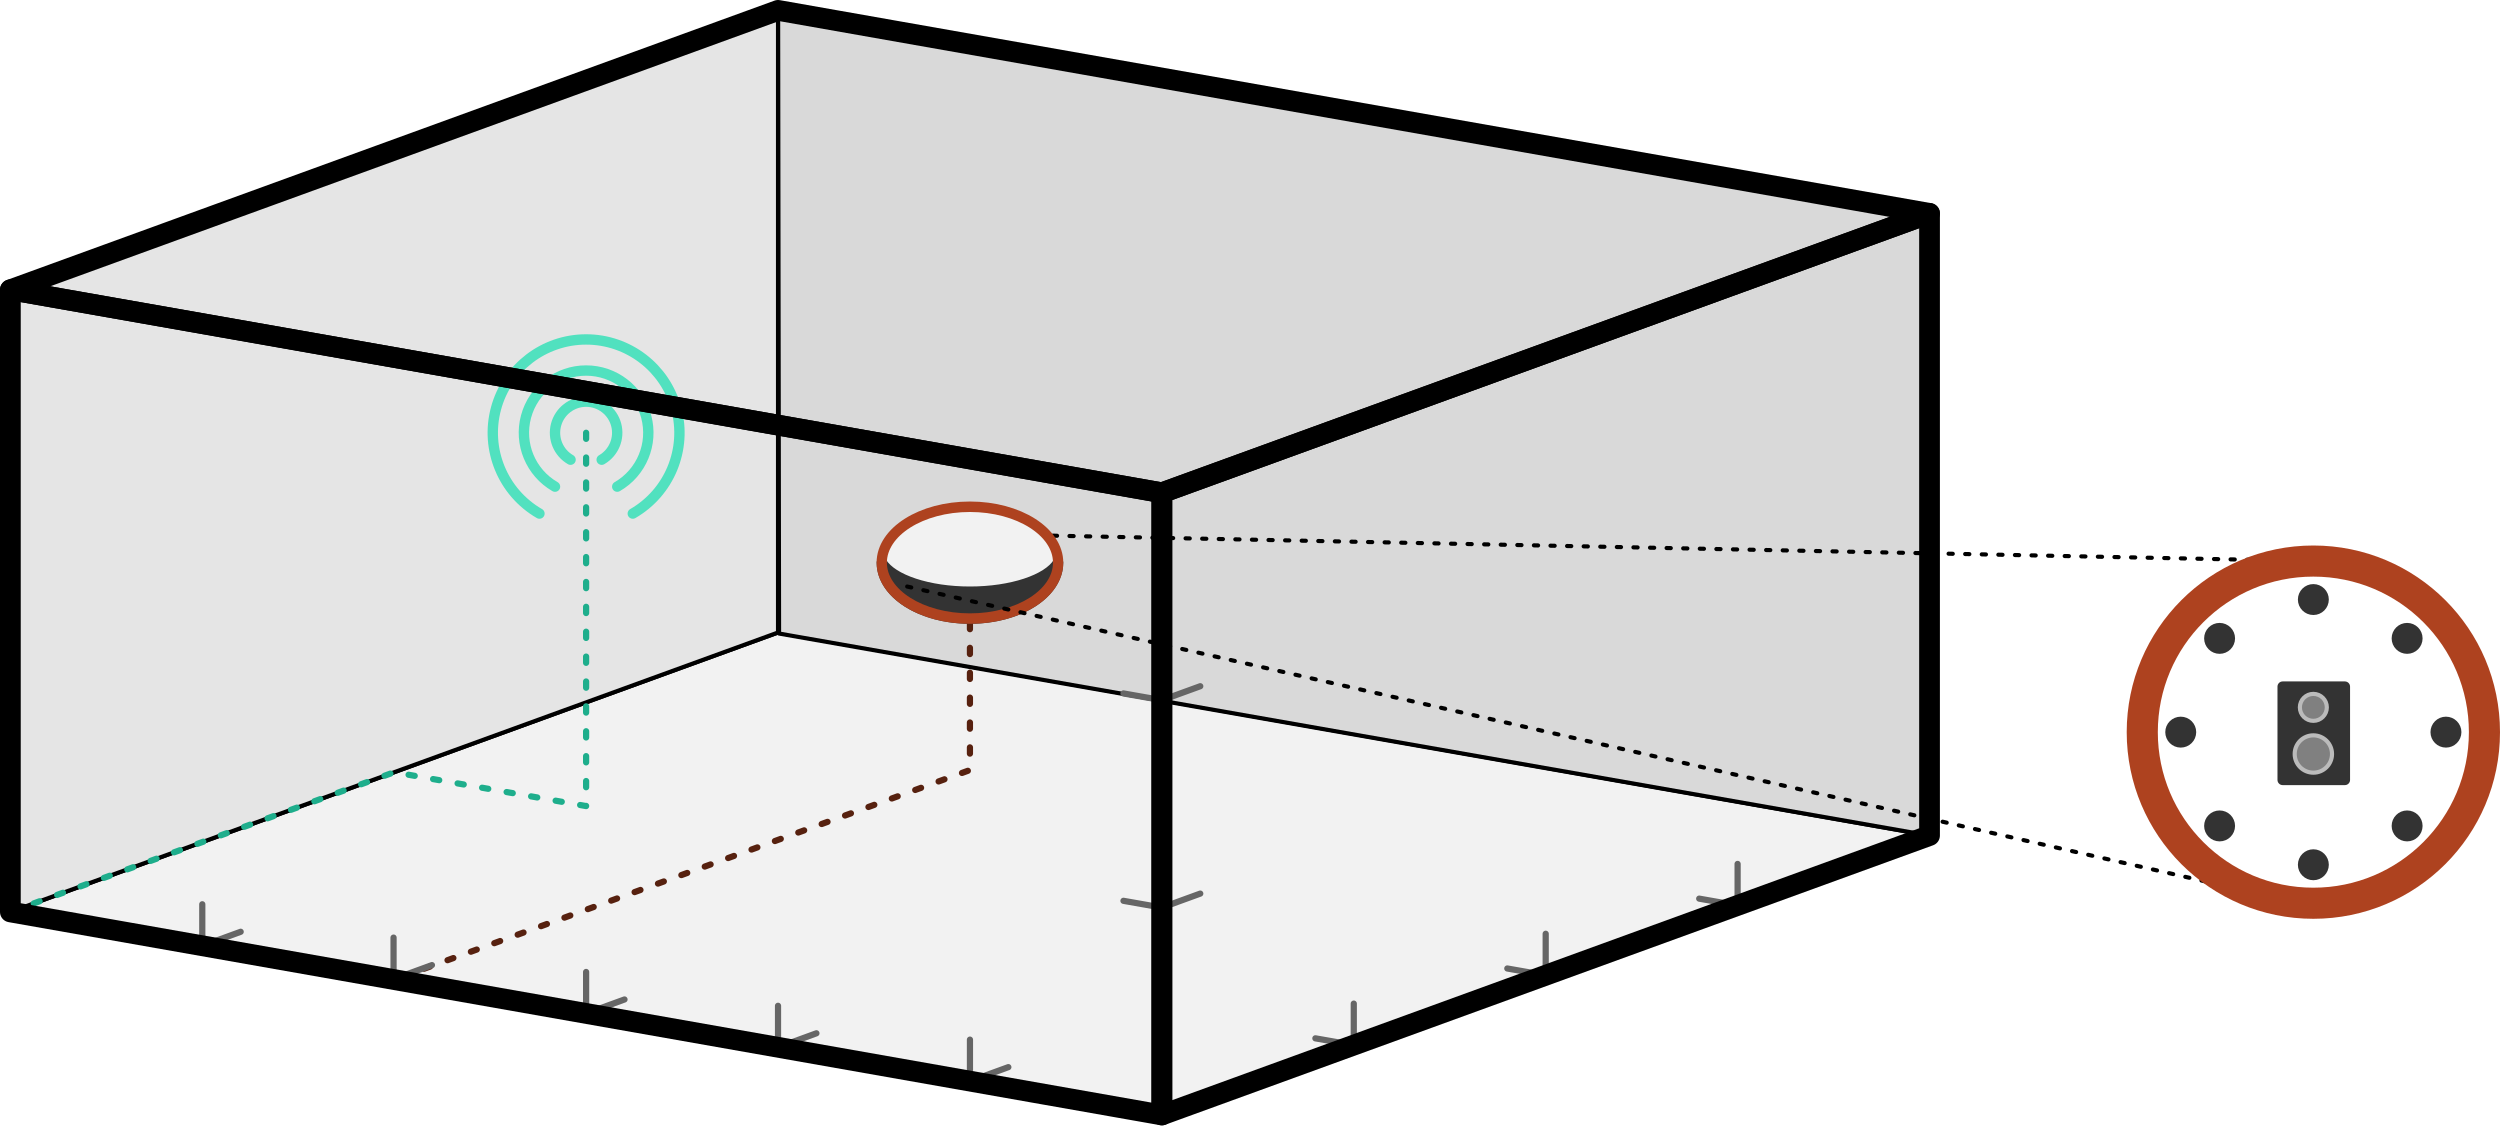
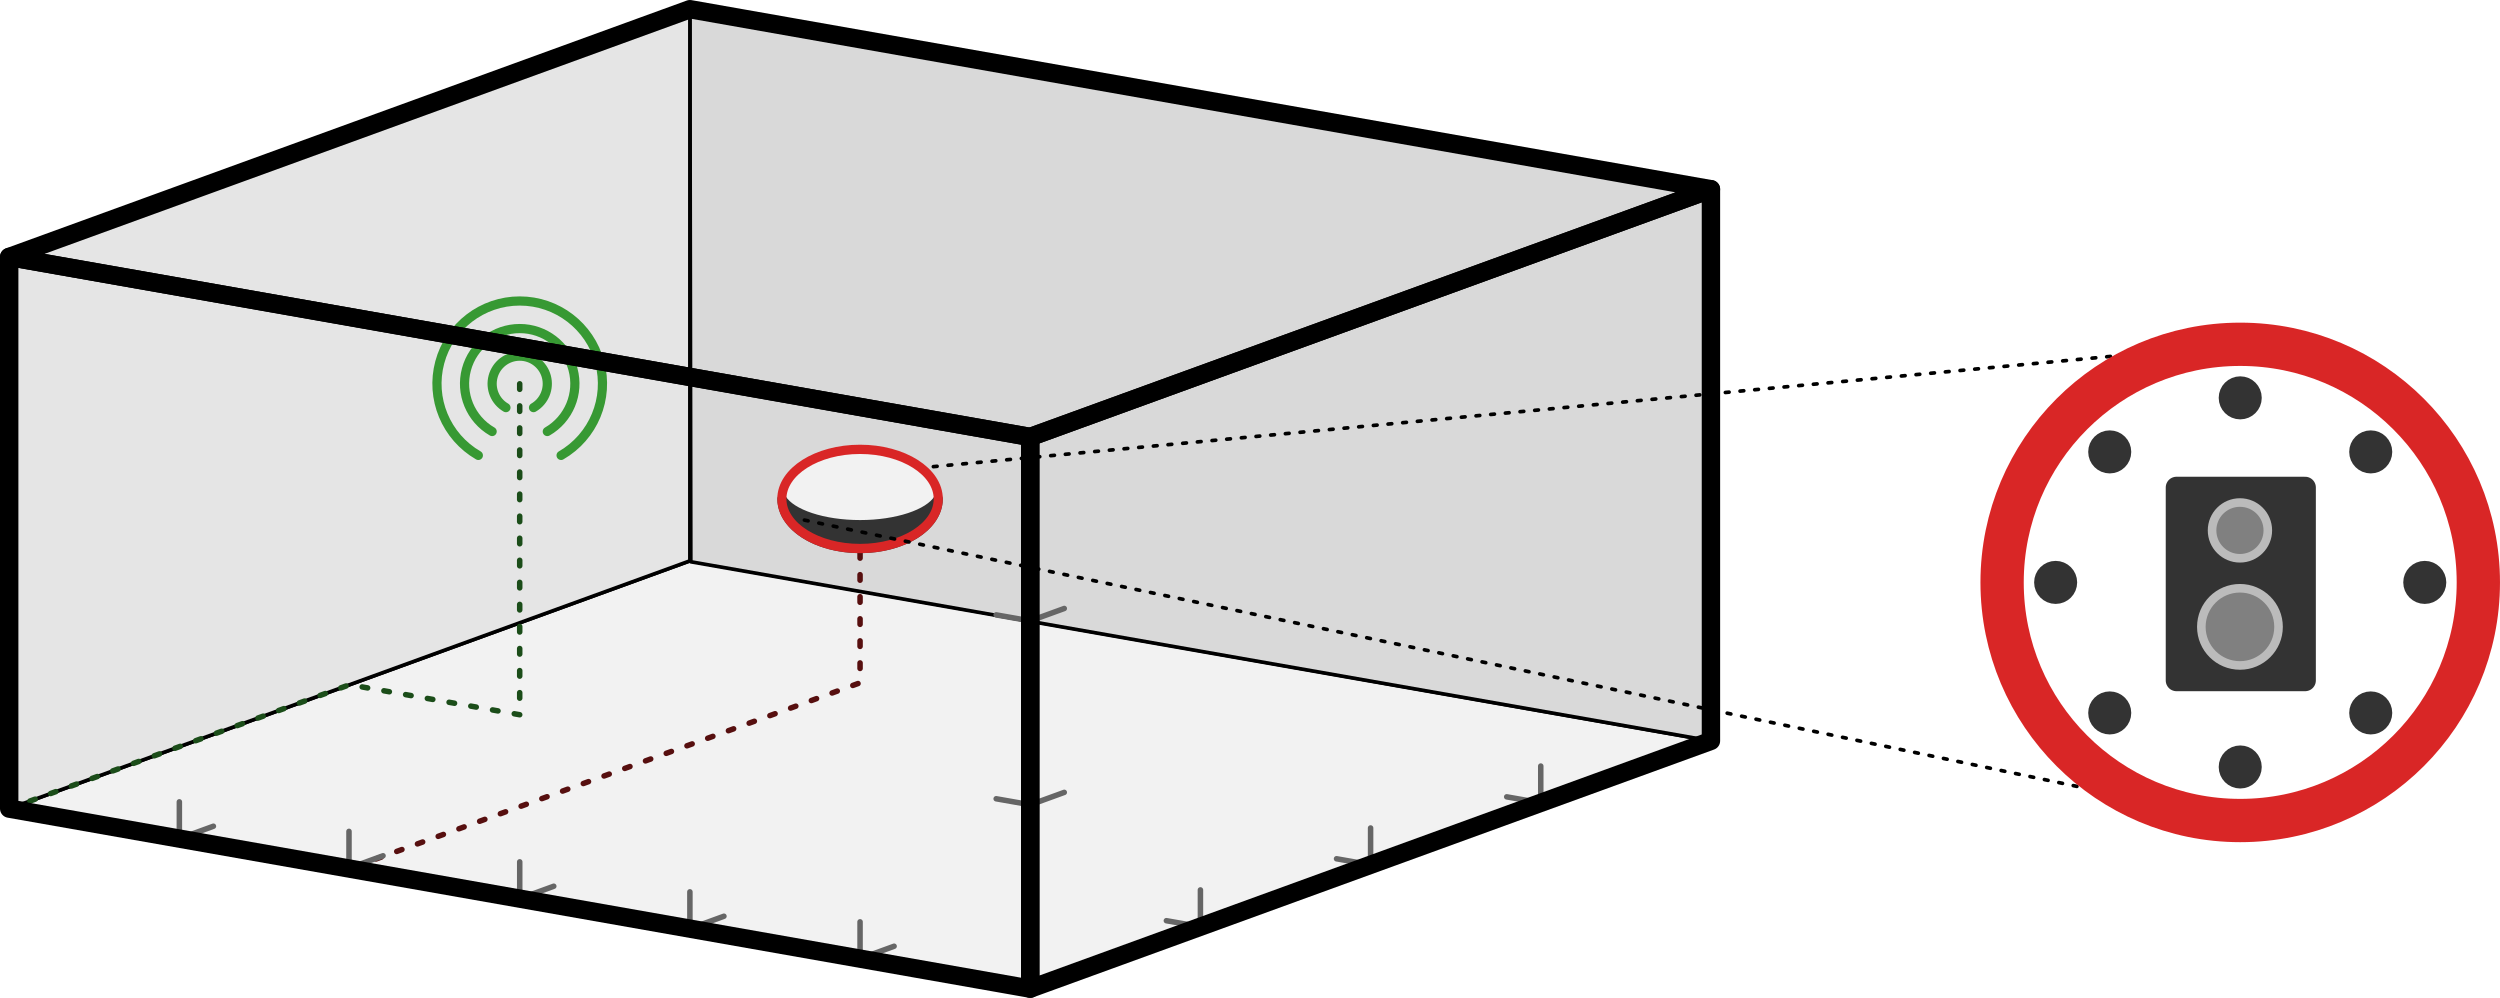
- <svg xmlns="http://www.w3.org/2000/svg" width="120.55mm" height="54.264mm" viewBox="0 0 120.55 54.264" version="1.1" id="svg1">
+ <svg xmlns="http://www.w3.org/2000/svg" width="106.409mm" height="42.472mm" viewBox="0 0 106.409 42.472" version="1.1" id="svg1">
  <defs id="defs1" />
  <g id="layer1" transform="translate(-26.18379,-147.0165)">
    <g id="g23" style="fill:#333333;fill-opacity:1;stroke:#333333;stroke-opacity:1" transform="translate(-18.50833,28.48648)" />
-     <g id="g5-8" transform="matrix(-1,0,0,1,136.6551,94.1451)" style="fill:#f9f9f9;fill-opacity:1;stroke-width:0.3;stroke-dasharray:none">
+     <g id="g5-8" transform="matrix(-0.7826959,0,0,0.7826959,112.6492,105.6343)" style="fill:#f9f9f9;fill-opacity:1;stroke-width:0.3;stroke-dasharray:none">
      <path style="font-variation-settings:normal;opacity:1;fill:#f2f2f2;fill-opacity:1;stroke:#000000;stroke-width:0.2;stroke-linecap:round;stroke-linejoin:round;stroke-miterlimit:4;stroke-dasharray:none;stroke-dashoffset:0;stroke-opacity:1;stop-color:#000000;stop-opacity:1" d="M 54.446,106.635 17.43,93.162 72.955,83.371 109.971,96.844 Z" id="path3-6" />
      <path style="font-variation-settings:normal;fill:#d9d9d9;fill-opacity:1;stroke:#000000;stroke-width:0.2;stroke-linecap:round;stroke-linejoin:round;stroke-miterlimit:4;stroke-dasharray:none;stroke-dashoffset:0;stroke-opacity:1;stop-color:#000000" d="m 72.905,83.421 0.05,-30.05 -55.525,9.791 v 30 z" id="path4-4-3" />
      <path style="font-variation-settings:normal;opacity:1;fill:#e5e5e5;fill-opacity:1;stroke:#000000;stroke-width:0.2;stroke-linecap:round;stroke-linejoin:round;stroke-miterlimit:4;stroke-dasharray:none;stroke-dashoffset:0;stroke-opacity:1;stop-color:#000000;stop-opacity:1" d="M 72.955,83.371 V 53.371 l 37.017,13.473 v 30 z" id="path5-9" />
    </g>
-     <path style="font-variation-settings:normal;fill:none;fill-opacity:1;stroke:#000000;stroke-width:0.2;stroke-linecap:round;stroke-linejoin:round;stroke-miterlimit:4;stroke-dasharray:0.2, 0.6;stroke-dashoffset:0;stroke-opacity:1;stop-color:#000000" d="m 72.955,172.766 64.779,1.304" id="path25-7" />
-     <g id="g17-6" transform="matrix(-1,0,0,1,173.9714,72.37245)" style="stroke-width:0.5;stroke-dasharray:none">
-       <path style="fill:none;fill-opacity:1;stroke:#51e1bf;stroke-width:0.5;stroke-linecap:round;stroke-linejoin:round;stroke-dasharray:none;stroke-opacity:1" id="path17-0" d="m 117.275,99.409 a 4.5,4.5 0 0 1 -2.097,-5.062 4.5,4.5 0 0 1 4.347,-3.335 4.5,4.5 0 0 1 4.347,3.335 4.5,4.5 0 0 1 -2.097,5.062" />
-       <path style="fill:none;fill-opacity:1;stroke:#51e1bf;stroke-width:0.5;stroke-linecap:round;stroke-linejoin:round;stroke-dasharray:none;stroke-opacity:1" id="path17-9-9" d="m 118.025,98.11 a 3,3 0 0 1 -1.398,-3.375 3,3 0 0 1 2.898,-2.224 3,3 0 0 1 2.898,2.224 3,3 0 0 1 -1.398,3.375" />
-       <path style="fill:none;fill-opacity:1;stroke:#51e1bf;stroke-width:0.5;stroke-linecap:round;stroke-linejoin:round;stroke-dasharray:none;stroke-opacity:1" id="path17-9-2-3" d="m 118.775,96.811 a 1.5,1.5 0 0 1 -0.699,-1.687 1.5,1.5 0 0 1 1.449,-1.112 1.5,1.5 0 0 1 1.449,1.112 1.5,1.5 0 0 1 -0.699,1.687" />
+     <path style="font-variation-settings:normal;fill:none;fill-opacity:1;stroke:#000000;stroke-width:0.157;stroke-linecap:round;stroke-linejoin:round;stroke-miterlimit:4;stroke-dasharray:0.157, 0.47;stroke-dashoffset:0;stroke-opacity:1;stop-color:#000000" d="M 62.791,167.171 121.536,161.67" id="path25-7" />
+     <g id="g17-6" transform="matrix(-0.7826959,0,0,0.7826959,141.8566,88.59291)" style="stroke-width:0.5;stroke-dasharray:none">
+       <path style="fill:none;fill-opacity:1;stroke:#379933;stroke-width:0.5;stroke-linecap:round;stroke-linejoin:round;stroke-dasharray:none;stroke-opacity:1" id="path17-0" d="m 117.275,99.409 a 4.5,4.5 0 0 1 -2.097,-5.062 4.5,4.5 0 0 1 4.347,-3.335 4.5,4.5 0 0 1 4.347,3.335 4.5,4.5 0 0 1 -2.097,5.062" />
+       <path style="fill:none;fill-opacity:1;stroke:#379933;stroke-width:0.5;stroke-linecap:round;stroke-linejoin:round;stroke-dasharray:none;stroke-opacity:1" id="path17-9-9" d="m 118.025,98.11 a 3,3 0 0 1 -1.398,-3.375 3,3 0 0 1 2.898,-2.224 3,3 0 0 1 2.898,2.224 3,3 0 0 1 -1.398,3.375" />
+       <path style="fill:none;fill-opacity:1;stroke:#379933;stroke-width:0.5;stroke-linecap:round;stroke-linejoin:round;stroke-dasharray:none;stroke-opacity:1" id="path17-9-2-3" d="m 118.775,96.811 a 1.5,1.5 0 0 1 -0.699,-1.687 1.5,1.5 0 0 1 1.449,-1.112 1.5,1.5 0 0 1 1.449,1.112 1.5,1.5 0 0 1 -0.699,1.687" />
    </g>
-     <path style="font-variation-settings:normal;fill:none;fill-opacity:1;stroke:#1eae8c;stroke-width:0.3;stroke-linecap:round;stroke-linejoin:round;stroke-miterlimit:4;stroke-dasharray:0.3,0.9;stroke-dashoffset:0;stroke-opacity:1;stop-color:#000000" d="m 26.684,190.989 18.508,-6.736 9.254,1.632 v -18" id="path6-5" />
-     <path style="font-variation-settings:normal;fill:none;fill-opacity:1;stroke:#57210f;stroke-width:0.3;stroke-linecap:round;stroke-linejoin:round;stroke-miterlimit:4;stroke-dasharray:0.3,0.9;stroke-dashoffset:0;stroke-opacity:1;stop-color:#000000" d="m 26.622,190.939 18.57,3.314 27.762,-10.105 v -10" id="path7-8" />
-     <g id="g15-4" transform="matrix(-1.527022,0,0,1.55339,198.4892,0.5729945)" style="stroke-width:0.649">
+     <path style="font-variation-settings:normal;fill:none;fill-opacity:1;stroke:#1b4d19;stroke-width:0.235;stroke-linecap:round;stroke-linejoin:round;stroke-miterlimit:4;stroke-dasharray:0.235, 0.704;stroke-dashoffset:0;stroke-opacity:1;stop-color:#000000" d="m 26.575,181.434 14.486,-5.273 7.243,1.277 v -14.089" id="path6-5" />
+     <path style="font-variation-settings:normal;fill:none;fill-opacity:1;stroke:#570f0f;stroke-width:0.235;stroke-linecap:round;stroke-linejoin:round;stroke-miterlimit:4;stroke-dasharray:0.235, 0.704;stroke-dashoffset:0;stroke-opacity:1;stop-color:#000000" d="m 26.527,181.395 14.534,2.593 21.73,-7.909 v -7.827" id="path7-8" />
+     <g id="g15-4" transform="matrix(-1.195194,0,0,1.215832,161.0465,32.39577)" style="stroke-width:0.649">
      <g id="g16-8-1" style="stroke:#333333;stroke-width:0.649;stroke-opacity:1" transform="matrix(1,0,0,-1,-5.2998834e-7,223.7299)">
        <path style="fill:none;fill-opacity:1;stroke:#333333;stroke-width:0.325;stroke-linecap:round;stroke-linejoin:round;stroke-dasharray:none;stroke-opacity:1" id="path15-8-6" d="m 84.898,112.067 a 2.785,1.264 0 0 1 -2.69,0.937 2.785,1.264 0 0 1 -2.69,-0.937" />
        <path style="fill:none;fill-opacity:1;stroke:#333333;stroke-width:0.325;stroke-linecap:round;stroke-linejoin:round;stroke-dasharray:none;stroke-opacity:1" id="path15-2-7-3" d="m 84.898,112.012 a 2.785,1.054 0 0 1 -2.69,0.781 2.785,1.054 0 0 1 -2.69,-0.781" />
      </g>
      <ellipse style="fill:#f2f2f2;fill-opacity:1;stroke:#2683da;stroke-width:0.065;stroke-linecap:round;stroke-linejoin:round;stroke-dasharray:none;stroke-opacity:1" id="path14-5-8" cx="82.209" cy="111.74" rx="2.785" ry="1.736" />
      <g id="g16-5" style="stroke:#333333;stroke-width:0.649;stroke-opacity:1" transform="translate(1.981085,-0.313299)" />
      <g id="g33">
-         <path id="path14-4-0" style="fill:#333333;stroke:#333333;stroke-width:0.325;stroke-linecap:round;stroke-linejoin:round;fill-opacity:1" d="m 80.816,113.243 c 0.862,0.31 1.923,0.31 2.785,0 0.862,-0.31 1.392,-0.883 1.392,-1.504 -0.338,0.533 -1.48,0.903 -2.785,0.903 -1.305,0 -2.447,-0.37 -2.784,-0.903 -10e-7,0.62 0.531,1.194 1.392,1.504 z" />
+         <path id="path14-4-0" style="fill:#333333;fill-opacity:1;stroke:#333333;stroke-width:0.325;stroke-linecap:round;stroke-linejoin:round" d="m 80.816,113.243 c 0.862,0.31 1.923,0.31 2.785,0 0.862,-0.31 1.392,-0.883 1.392,-1.504 -0.338,0.533 -1.48,0.903 -2.785,0.903 -1.305,0 -2.447,-0.37 -2.784,-0.903 -10e-7,0.62 0.531,1.194 1.392,1.504 z" />
      </g>
-       <ellipse style="fill:none;fill-opacity:1;stroke:#ae421f;stroke-width:0.325;stroke-linecap:round;stroke-linejoin:round;stroke-dasharray:none;stroke-opacity:1" id="path14-4" cx="82.209" cy="111.74" rx="2.785" ry="1.736" />
+       <ellipse style="fill:none;fill-opacity:1;stroke:#d92626;stroke-width:0.325;stroke-linecap:round;stroke-linejoin:round;stroke-dasharray:none;stroke-opacity:1" id="path14-4" cx="82.209" cy="111.74" rx="2.785" ry="1.736" />
    </g>
-     <path style="font-variation-settings:normal;fill:none;fill-opacity:1;stroke:#000000;stroke-width:0.2;stroke-linecap:round;stroke-linejoin:round;stroke-miterlimit:4;stroke-dasharray:0.2, 0.6;stroke-dashoffset:0;stroke-opacity:1;stop-color:#000000" d="m 69.929,175.299 69.361,15.755" id="path26-6" />
-     <g id="g26-6" transform="translate(-2.345368,78.32076)">
-       <circle style="fill:none;fill-opacity:1;stroke:#ae421f;stroke-width:1.5;stroke-linecap:round;stroke-linejoin:round;stroke-dasharray:none;stroke-opacity:1" id="path18-7" cx="140.079" cy="104" r="8.25" />
-       <rect style="fill:#333333;fill-opacity:1;stroke:#333333;stroke-width:0.5;stroke-linecap:round;stroke-linejoin:round;stroke-dasharray:none;stroke-opacity:1" id="rect23-9" width="3" height="4.5" x="138.599" y="-106.304" transform="scale(1,-1)" />
-       <circle style="fill:#808080;fill-opacity:1;stroke:#bbbbbb;stroke-width:0.2;stroke-linecap:round;stroke-linejoin:round;stroke-dasharray:none;stroke-opacity:1" id="path23-49" cx="140.079" cy="105.054" r="0.9" />
-       <circle style="fill:#808080;fill-opacity:1;stroke:#bbbbbb;stroke-width:0.2;stroke-linecap:round;stroke-linejoin:round;stroke-dasharray:none;stroke-opacity:1" id="path23-4-1" cx="140.079" cy="102.805" r="0.65" />
-       <g id="g25-8" style="stroke-width:0.695;stroke-dasharray:none" transform="matrix(1.151591,0,0,1.151591,-29.19092,-7.937556)">
+     <path style="font-variation-settings:normal;fill:none;fill-opacity:1;stroke:#000000;stroke-width:0.157;stroke-linecap:round;stroke-linejoin:round;stroke-miterlimit:4;stroke-dasharray:0.157, 0.47;stroke-dashoffset:0;stroke-opacity:1;stop-color:#000000" d="M 60.423,169.153 121.536,181.942" id="path26-6" />
+     <g id="g26-6" transform="matrix(1.569646,0,0,1.569646,-80.05416,15.4456)">
+       <circle style="fill:none;fill-opacity:1;stroke:#d92626;stroke-width:1.174;stroke-linecap:round;stroke-linejoin:round;stroke-dasharray:none;stroke-opacity:1" id="path18-7" cx="128.43" cy="99.615" r="6.457" />
+       <g id="g1" transform="matrix(1.163023,0,0,1.163023,-34.49253,-21.35983)">
+         <rect style="fill:#333333;fill-opacity:1;stroke:#333333;stroke-width:0.5;stroke-linecap:round;stroke-linejoin:round;stroke-dasharray:none;stroke-opacity:1" id="rect23-9" width="3" height="4.5" x="138.599" y="-106.304" transform="scale(1,-1)" />
+         <circle style="fill:#808080;fill-opacity:1;stroke:#bbbbbb;stroke-width:0.2;stroke-linecap:round;stroke-linejoin:round;stroke-dasharray:none;stroke-opacity:1" id="path23-49" cx="140.079" cy="105.054" r="0.9" />
+         <circle style="fill:#808080;fill-opacity:1;stroke:#bbbbbb;stroke-width:0.2;stroke-linecap:round;stroke-linejoin:round;stroke-dasharray:none;stroke-opacity:1" id="path23-4-1" cx="140.079" cy="102.805" r="0.65" />
+       </g>
+       <g id="g25-8" style="stroke-width:0.695;stroke-dasharray:none" transform="matrix(0.9013457,0,0,0.9013457,-4.056783,12.00217)">
        <circle style="fill:#333333;fill-opacity:1;stroke:#333333;stroke-width:0.695;stroke-linecap:round;stroke-linejoin:round;stroke-dasharray:none;stroke-opacity:1" id="path22-6" cx="146.988" cy="91.65" r="0.3" />
        <circle style="fill:#333333;fill-opacity:1;stroke:#333333;stroke-width:0.695;stroke-linecap:round;stroke-linejoin:round;stroke-dasharray:none;stroke-opacity:1" id="path22-8-4" cx="150.914" cy="93.276" r="0.3" />
        <circle style="fill:#333333;fill-opacity:1;stroke:#333333;stroke-width:0.695;stroke-linecap:round;stroke-linejoin:round;stroke-dasharray:none;stroke-opacity:1" id="path22-7-6" cx="152.54" cy="97.202" r="0.3" />
        <circle style="fill:#333333;fill-opacity:1;stroke:#333333;stroke-width:0.695;stroke-linecap:round;stroke-linejoin:round;stroke-dasharray:none;stroke-opacity:1" id="path22-5-9" cx="150.914" cy="101.129" r="0.3" />
        <circle style="fill:#333333;fill-opacity:1;stroke:#333333;stroke-width:0.695;stroke-linecap:round;stroke-linejoin:round;stroke-dasharray:none;stroke-opacity:1" id="path22-1-1" cx="-146.988" cy="-102.755" r="0.3" transform="scale(-1)" />
        <circle style="fill:#333333;fill-opacity:1;stroke:#333333;stroke-width:0.695;stroke-linecap:round;stroke-linejoin:round;stroke-dasharray:none;stroke-opacity:1" id="path22-8-3-0" cx="-143.062" cy="-101.129" r="0.3" transform="scale(-1)" />
        <circle style="fill:#333333;fill-opacity:1;stroke:#333333;stroke-width:0.695;stroke-linecap:round;stroke-linejoin:round;stroke-dasharray:none;stroke-opacity:1" id="path22-7-1-8" cx="-141.435" cy="-97.202" r="0.3" transform="scale(-1)" />
        <circle style="fill:#333333;fill-opacity:1;stroke:#333333;stroke-width:0.695;stroke-linecap:round;stroke-linejoin:round;stroke-dasharray:none;stroke-opacity:1" id="path22-5-3-6" cx="-143.062" cy="-93.276" r="0.3" transform="scale(-1)" />
      </g>
    </g>
    <g id="g29" />
-     <path style="font-variation-settings:normal;fill:none;fill-opacity:1;stroke:#666666;stroke-width:0.3;stroke-linecap:round;stroke-linejoin:round;stroke-miterlimit:4;stroke-dasharray:none;stroke-dashoffset:0;stroke-opacity:1;stop-color:#000000" d="m 35.938,190.621 v 2 l 1.851,-0.674" id="path30" />
-     <path style="font-variation-settings:normal;fill:none;fill-opacity:1;stroke:#666666;stroke-width:0.3;stroke-linecap:round;stroke-linejoin:round;stroke-miterlimit:4;stroke-dasharray:none;stroke-dashoffset:0;stroke-opacity:1;stop-color:#000000" d="m 45.161,192.228 v 2 l 1.851,-0.674" id="path30-4" />
-     <path style="font-variation-settings:normal;fill:none;fill-opacity:1;stroke:#666666;stroke-width:0.3;stroke-linecap:round;stroke-linejoin:round;stroke-miterlimit:4;stroke-dasharray:none;stroke-dashoffset:0;stroke-opacity:1;stop-color:#000000" d="m 54.446,193.885 v 2 l 1.851,-0.674" id="path30-2" />
-     <path style="font-variation-settings:normal;fill:none;fill-opacity:1;stroke:#666666;stroke-width:0.3;stroke-linecap:round;stroke-linejoin:round;stroke-miterlimit:4;stroke-dasharray:none;stroke-dashoffset:0;stroke-opacity:1;stop-color:#000000" d="m 63.7,195.516 v 2 l 1.851,-0.674" id="path30-2-1" />
-     <path style="font-variation-settings:normal;fill:none;fill-opacity:1;stroke:#666666;stroke-width:0.3;stroke-linecap:round;stroke-linejoin:round;stroke-miterlimit:4;stroke-dasharray:none;stroke-dashoffset:0;stroke-opacity:1;stop-color:#000000" d="m 72.955,197.148 v 2 l 1.851,-0.674" id="path30-2-6" />
-     <path style="font-variation-settings:normal;fill:none;fill-opacity:1;stroke:#666666;stroke-width:0.3;stroke-linecap:round;stroke-linejoin:round;stroke-miterlimit:4;stroke-dasharray:none;stroke-dashoffset:0;stroke-opacity:1;stop-color:#000000" d="m 89.612,197.085 1.851,0.326 v -2" id="path32" />
-     <path style="font-variation-settings:normal;fill:none;fill-opacity:1;stroke:#666666;stroke-width:0.3;stroke-linecap:round;stroke-linejoin:round;stroke-miterlimit:4;stroke-dasharray:none;stroke-dashoffset:0;stroke-opacity:1;stop-color:#000000" d="m 98.866,193.717 1.851,0.326 v -2" id="path32-93" />
-     <path style="font-variation-settings:normal;fill:none;fill-opacity:1;stroke:#666666;stroke-width:0.3;stroke-linecap:round;stroke-linejoin:round;stroke-miterlimit:4;stroke-dasharray:none;stroke-dashoffset:0;stroke-opacity:1;stop-color:#000000" d="m 108.12,190.349 1.851,0.326 v -2" id="path32-4" />
-     <path style="font-variation-settings:normal;fill:none;fill-opacity:1;stroke:#666666;stroke-width:0.3;stroke-linecap:round;stroke-linejoin:round;stroke-miterlimit:4;stroke-dasharray:none;stroke-dashoffset:0;stroke-opacity:1;stop-color:#000000" d="m 84.06,190.106 -1.851,0.674 -1.851,-0.326" id="path33" />
-     <path style="font-variation-settings:normal;fill:none;fill-opacity:1;stroke:#666666;stroke-width:0.3;stroke-linecap:round;stroke-linejoin:round;stroke-miterlimit:4;stroke-dasharray:none;stroke-dashoffset:0;stroke-opacity:1;stop-color:#000000" d="M 84.06,180.106 82.209,180.78 80.358,180.454" id="path33-0" />
-     <g id="g6-5" transform="matrix(-1,0,0,1,137.5387,85.73159)" style="stroke-width:1;stroke-dasharray:none">
+     <path style="font-variation-settings:normal;fill:none;fill-opacity:1;stroke:#666666;stroke-width:0.235;stroke-linecap:round;stroke-linejoin:round;stroke-miterlimit:4;stroke-dasharray:none;stroke-dashoffset:0;stroke-opacity:1;stop-color:#000000" d="m 33.818,181.146 v 1.565 l 1.449,-0.527" id="path30" />
+     <path style="font-variation-settings:normal;fill:none;fill-opacity:1;stroke:#666666;stroke-width:0.235;stroke-linecap:round;stroke-linejoin:round;stroke-miterlimit:4;stroke-dasharray:none;stroke-dashoffset:0;stroke-opacity:1;stop-color:#000000" d="m 41.038,182.403 v 1.565 l 1.449,-0.527" id="path30-4" />
+     <path style="font-variation-settings:normal;fill:none;fill-opacity:1;stroke:#666666;stroke-width:0.235;stroke-linecap:round;stroke-linejoin:round;stroke-miterlimit:4;stroke-dasharray:none;stroke-dashoffset:0;stroke-opacity:1;stop-color:#000000" d="m 48.305,183.7 v 1.565 l 1.449,-0.527" id="path30-2" />
+     <path style="font-variation-settings:normal;fill:none;fill-opacity:1;stroke:#666666;stroke-width:0.235;stroke-linecap:round;stroke-linejoin:round;stroke-miterlimit:4;stroke-dasharray:none;stroke-dashoffset:0;stroke-opacity:1;stop-color:#000000" d="m 55.548,184.977 v 1.565 l 1.449,-0.527" id="path30-2-1" />
+     <path style="font-variation-settings:normal;fill:none;fill-opacity:1;stroke:#666666;stroke-width:0.235;stroke-linecap:round;stroke-linejoin:round;stroke-miterlimit:4;stroke-dasharray:none;stroke-dashoffset:0;stroke-opacity:1;stop-color:#000000" d="m 62.791,186.254 v 1.565 l 1.449,-0.527" id="path30-2-6" />
+     <path style="font-variation-settings:normal;fill:none;fill-opacity:1;stroke:#666666;stroke-width:0.235;stroke-linecap:round;stroke-linejoin:round;stroke-miterlimit:4;stroke-dasharray:none;stroke-dashoffset:0;stroke-opacity:1;stop-color:#000000" d="m 75.829,186.205 1.449,0.255 v -1.565" id="path32" />
+     <path style="font-variation-settings:normal;fill:none;fill-opacity:1;stroke:#666666;stroke-width:0.235;stroke-linecap:round;stroke-linejoin:round;stroke-miterlimit:4;stroke-dasharray:none;stroke-dashoffset:0;stroke-opacity:1;stop-color:#000000" d="m 83.072,183.569 1.449,0.255 v -1.565" id="path32-93" />
+     <path style="font-variation-settings:normal;fill:none;fill-opacity:1;stroke:#666666;stroke-width:0.235;stroke-linecap:round;stroke-linejoin:round;stroke-miterlimit:4;stroke-dasharray:none;stroke-dashoffset:0;stroke-opacity:1;stop-color:#000000" d="m 90.315,180.933 1.449,0.255 v -1.565" id="path32-4" />
+     <path style="font-variation-settings:normal;fill:none;fill-opacity:1;stroke:#666666;stroke-width:0.235;stroke-linecap:round;stroke-linejoin:round;stroke-miterlimit:4;stroke-dasharray:none;stroke-dashoffset:0;stroke-opacity:1;stop-color:#000000" d="m 71.483,180.743 -1.449,0.527 -1.449,-0.255" id="path33" />
+     <path style="font-variation-settings:normal;fill:none;fill-opacity:1;stroke:#666666;stroke-width:0.235;stroke-linecap:round;stroke-linejoin:round;stroke-miterlimit:4;stroke-dasharray:none;stroke-dashoffset:0;stroke-opacity:1;stop-color:#000000" d="m 71.483,172.916 -1.449,0.527 -1.449,-0.255" id="path33-0" />
+     <g id="g6-5" transform="matrix(-0.7826959,0,0,0.7826959,113.3409,99.04905)" style="stroke-width:1;stroke-dasharray:none">
      <path style="font-variation-settings:normal;fill:none;fill-opacity:1;stroke:#000000;stroke-width:1;stroke-linecap:round;stroke-linejoin:round;stroke-miterlimit:4;stroke-dasharray:none;stroke-dashoffset:0;stroke-opacity:1;stop-color:#000000" d="M 110.855,105.258 V 75.258 l -55.525,9.791 -2.6e-5,30 z" id="path4-3" />
      <path style="font-variation-settings:normal;fill:none;fill-opacity:1;stroke:#000000;stroke-width:1;stroke-linecap:round;stroke-linejoin:round;stroke-miterlimit:4;stroke-dasharray:none;stroke-dashoffset:0;stroke-opacity:1;stop-color:#000000" d="M 18.313,101.575 V 71.575 l 37.017,13.473 v 30 z" id="path5-4-8" />
      <path style="font-variation-settings:normal;fill:none;fill-opacity:1;stroke:#000000;stroke-width:1;stroke-linecap:round;stroke-linejoin:round;stroke-miterlimit:4;stroke-dasharray:none;stroke-dashoffset:0;stroke-opacity:1;stop-color:#000000" d="M 55.33,85.048 18.313,71.575 73.838,61.785 110.855,75.258 Z" id="path3-0-4" />
    </g>
  </g>
</svg>
